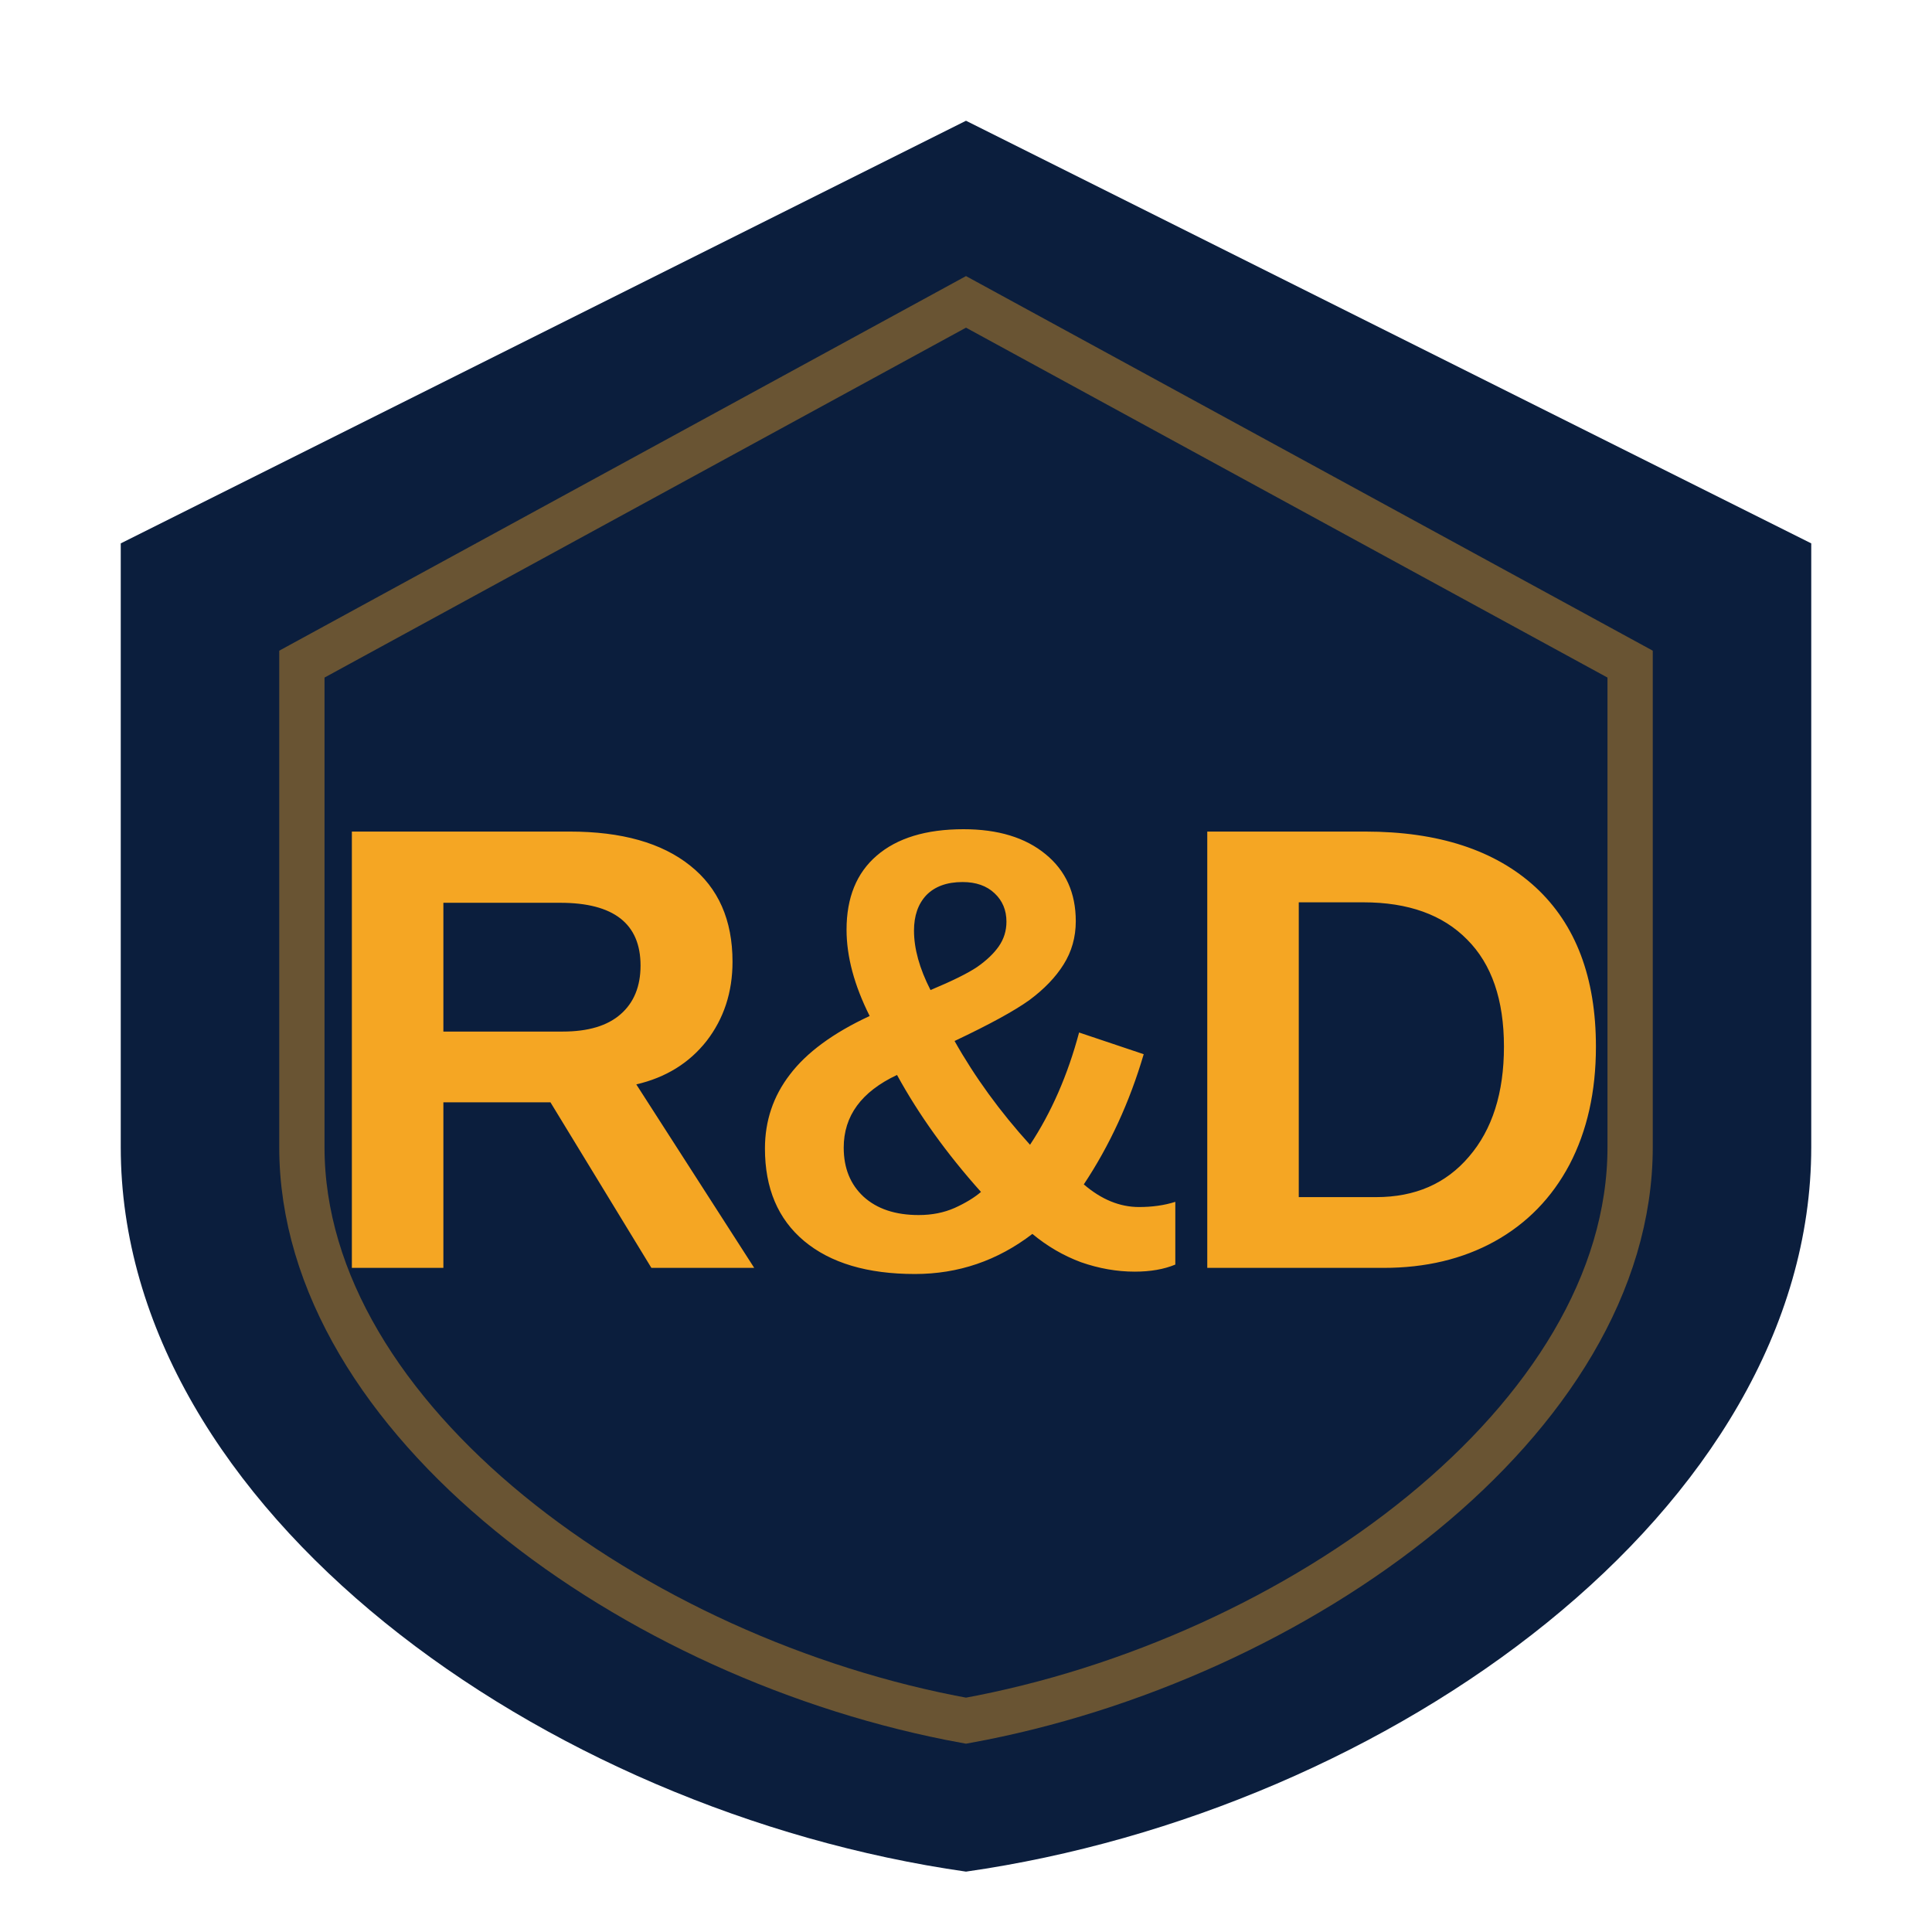
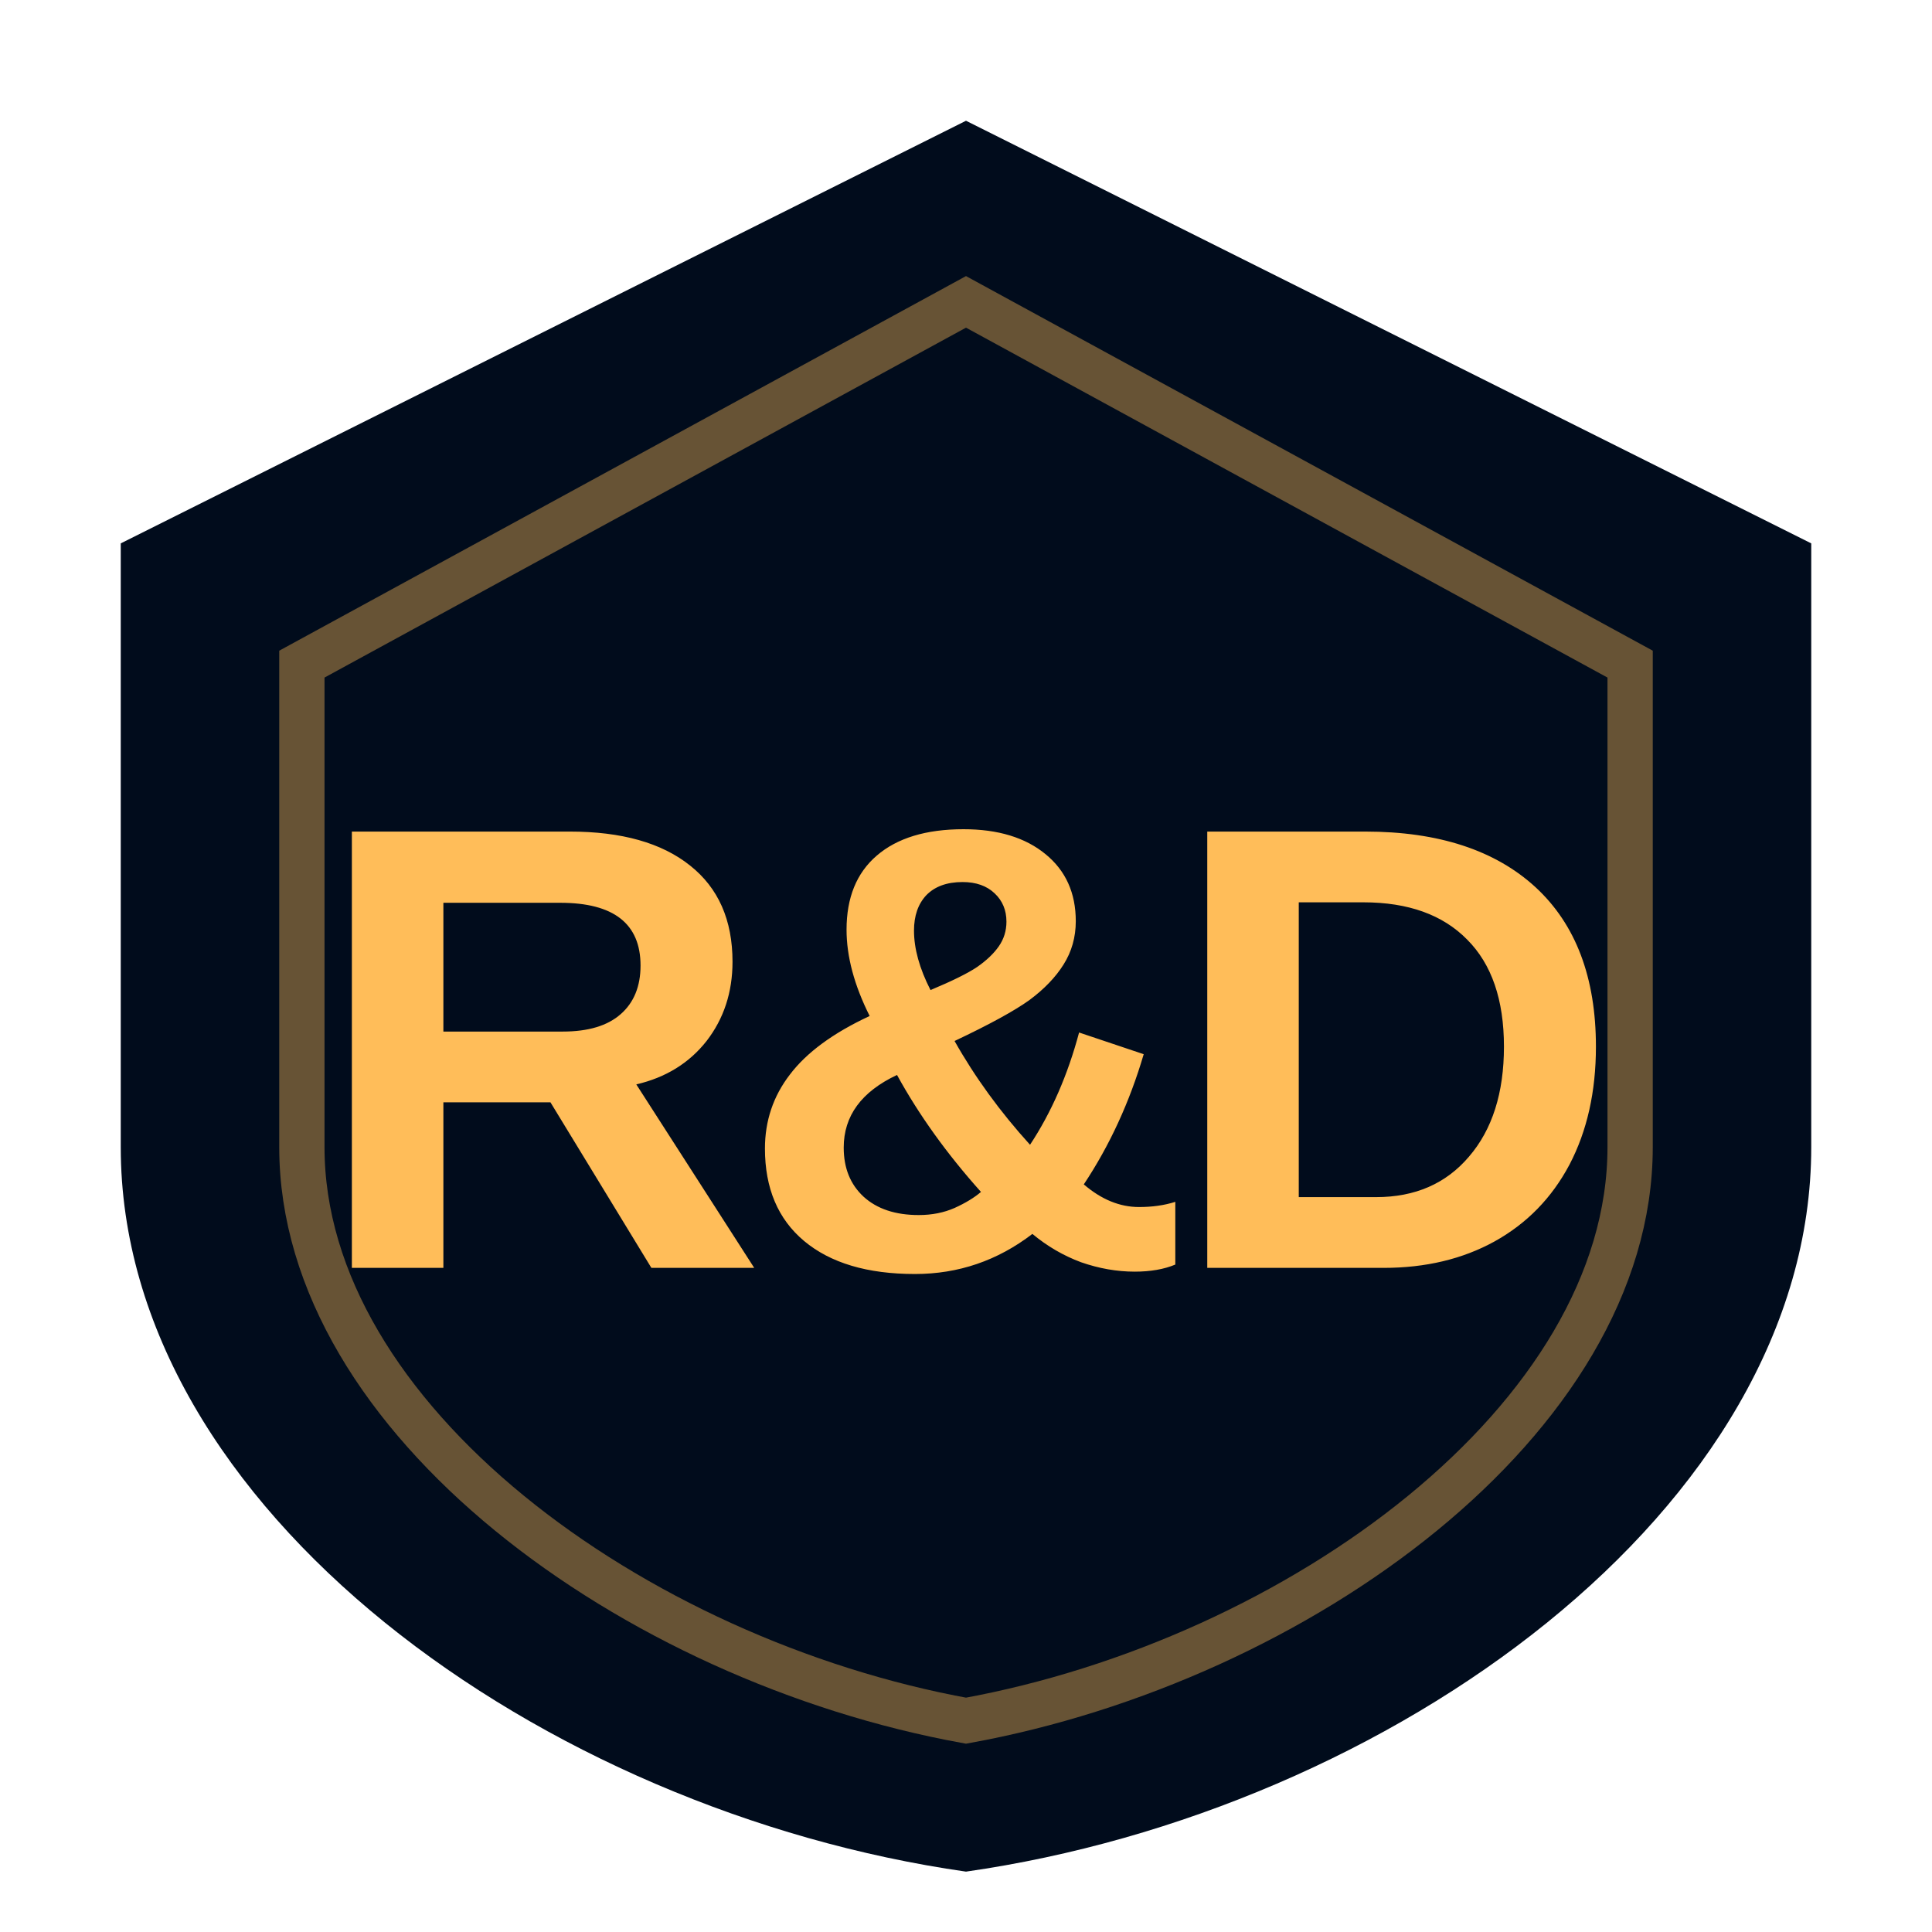
<svg xmlns="http://www.w3.org/2000/svg" viewBox="0 0 64 64">
-   <path d="M 32 4 L 60 18 L 60 38 C 60 50 46 60 32 62 C 18 60 4 50 4 38 L 4 18 Z" fill="#0B1E3D" />
-   <path d="M 32 10 L 54 22 L 54 38 C 54 47 43 55 32 57 C 21 55 10 47 10 38 L 10 22 Z" fill="none" stroke="#F5A623" stroke-width="1.5" opacity="0.4" />
-   <text x="32" y="42" font-family="Arial Black, Arial" font-weight="900" font-size="21" fill="#F5A623" text-anchor="middle" letter-spacing="-1">R&amp;D</text>
+   <path d="M 32 4 L 60 18 L 60 38 C 60 50 46 60 32 62 C 18 60 4 50 4 38 L 4 18 Z" fill="#010c1c" />
+   <path d="M 32 10 L 54 22 L 54 38 C 54 47 43 55 32 57 C 21 55 10 47 10 38 L 10 22 Z" fill="none" stroke="#ffbd59" stroke-width="1.5" opacity="0.4" />
+   <text x="32" y="42" font-family="Arial Black, Arial" font-weight="900" font-size="21" fill="#ffbd59" text-anchor="middle" letter-spacing="-1">R&amp;D</text>
</svg>
